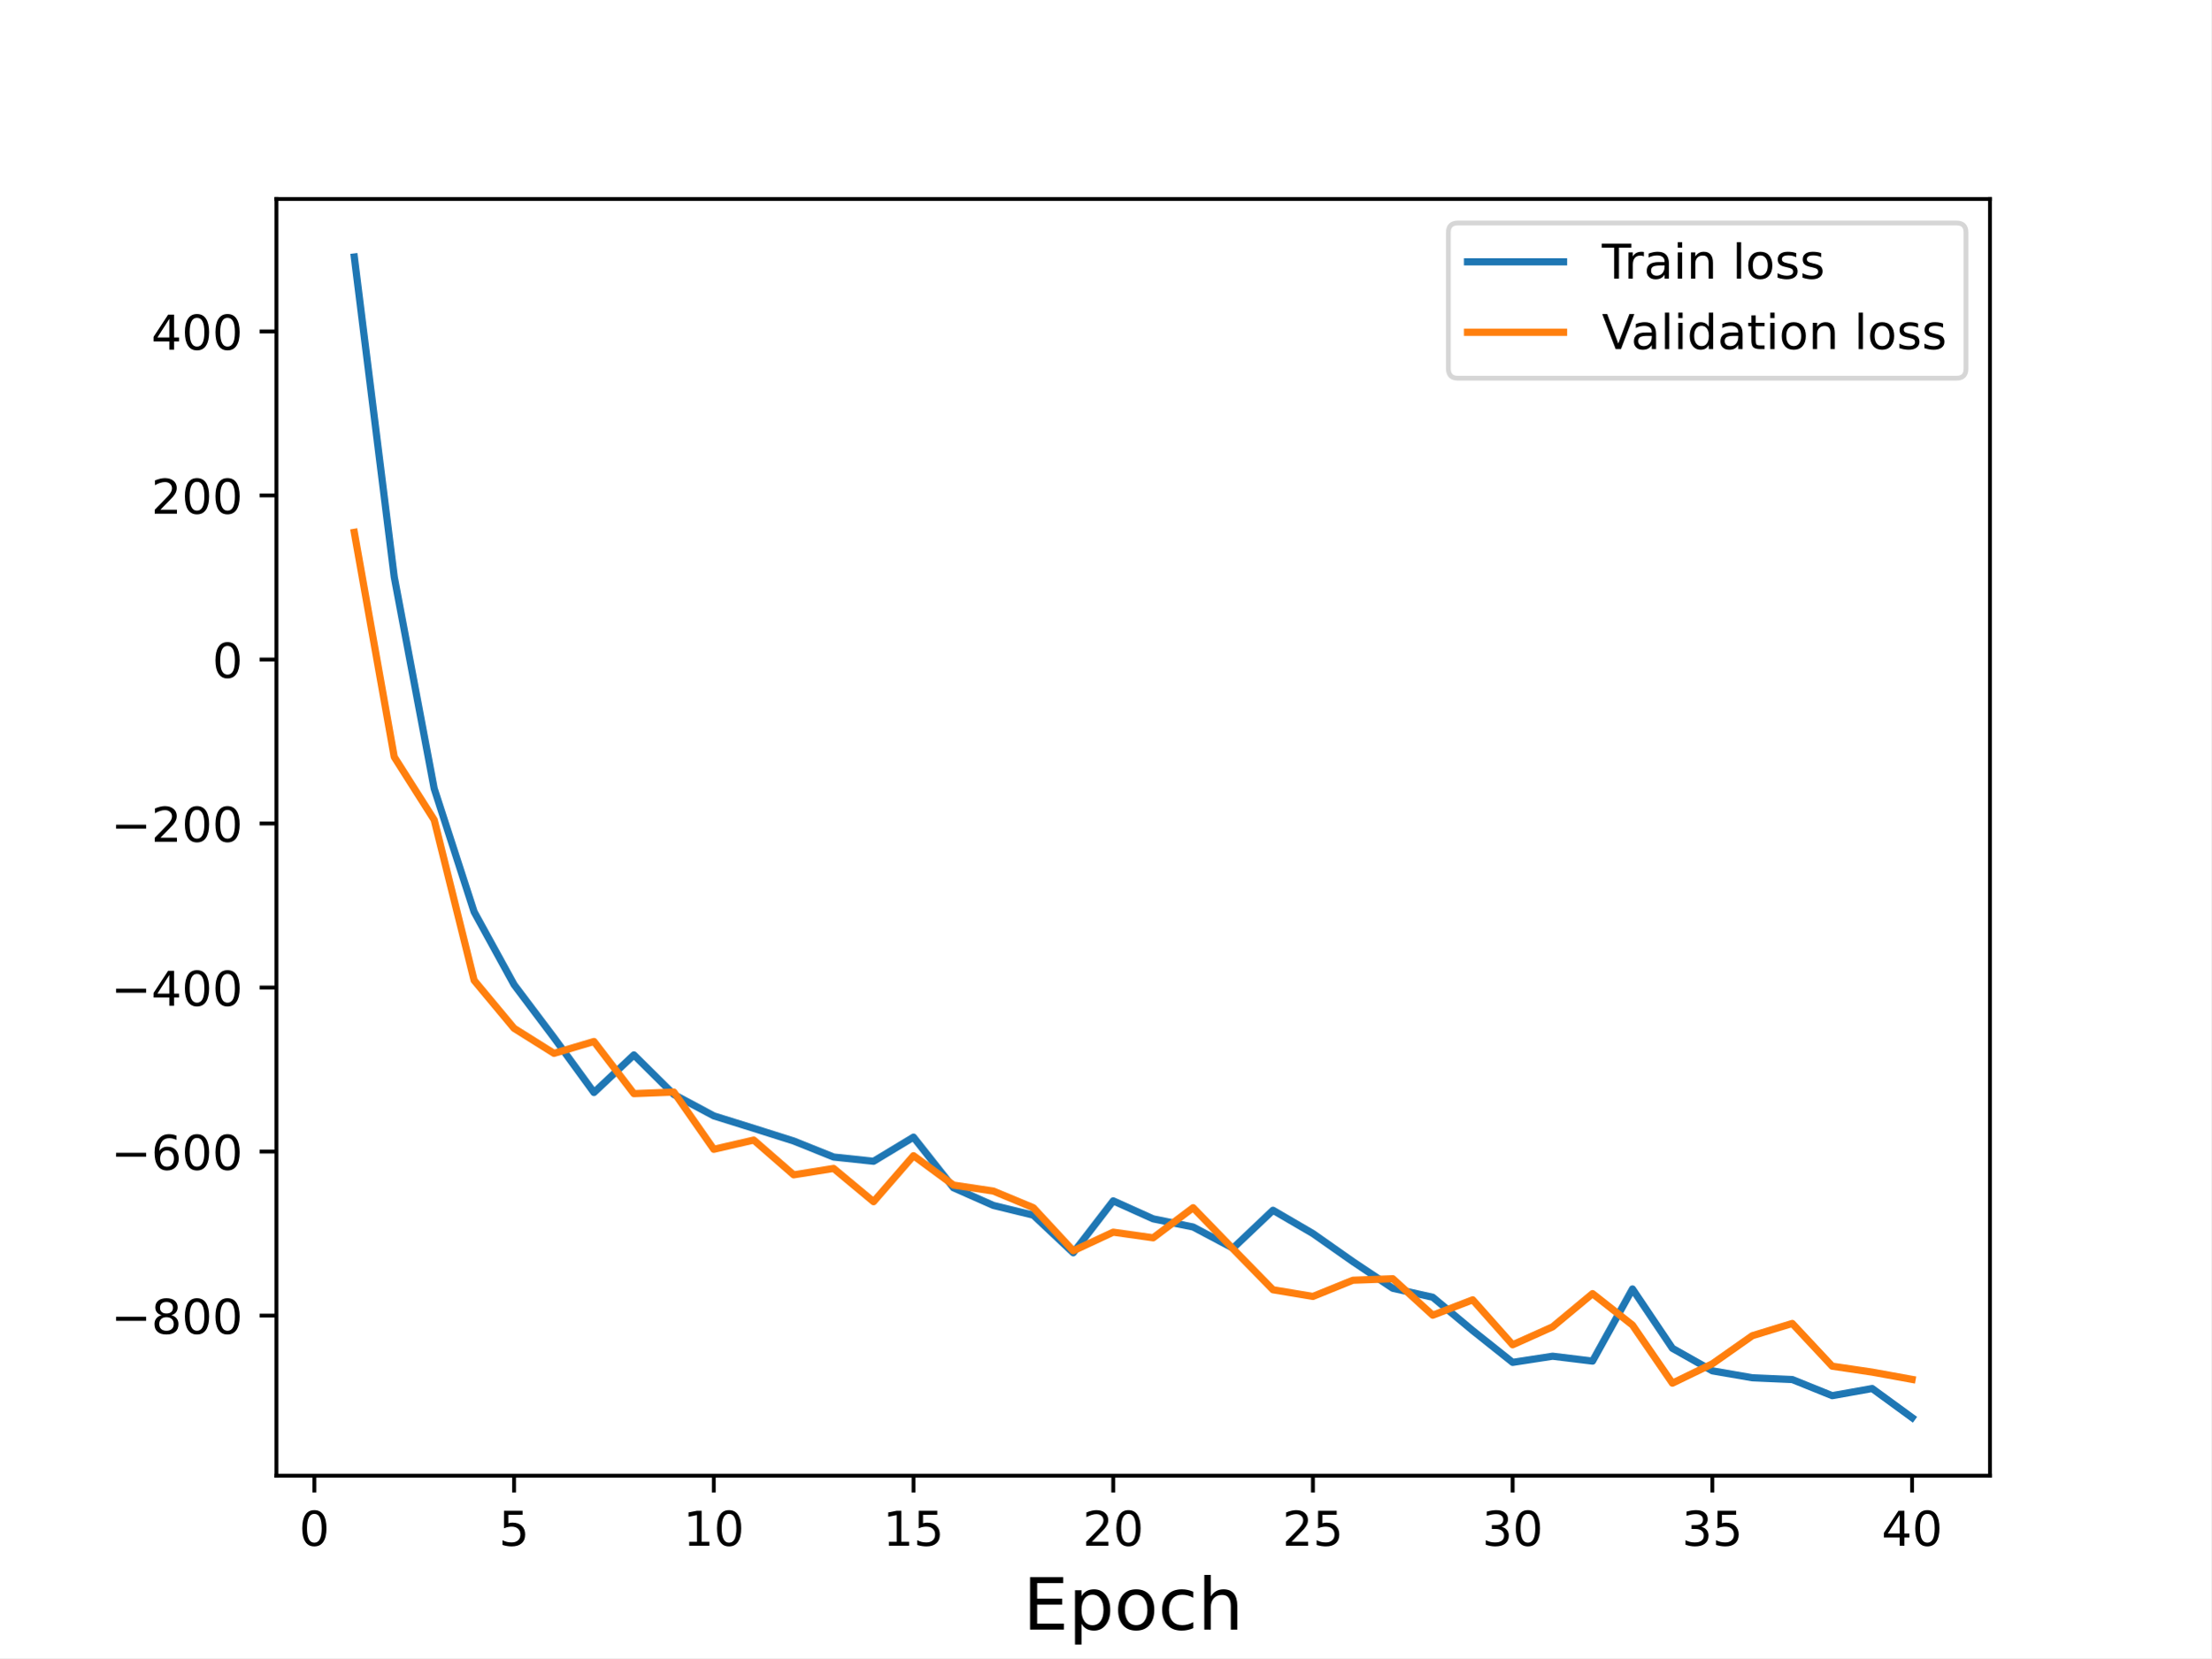
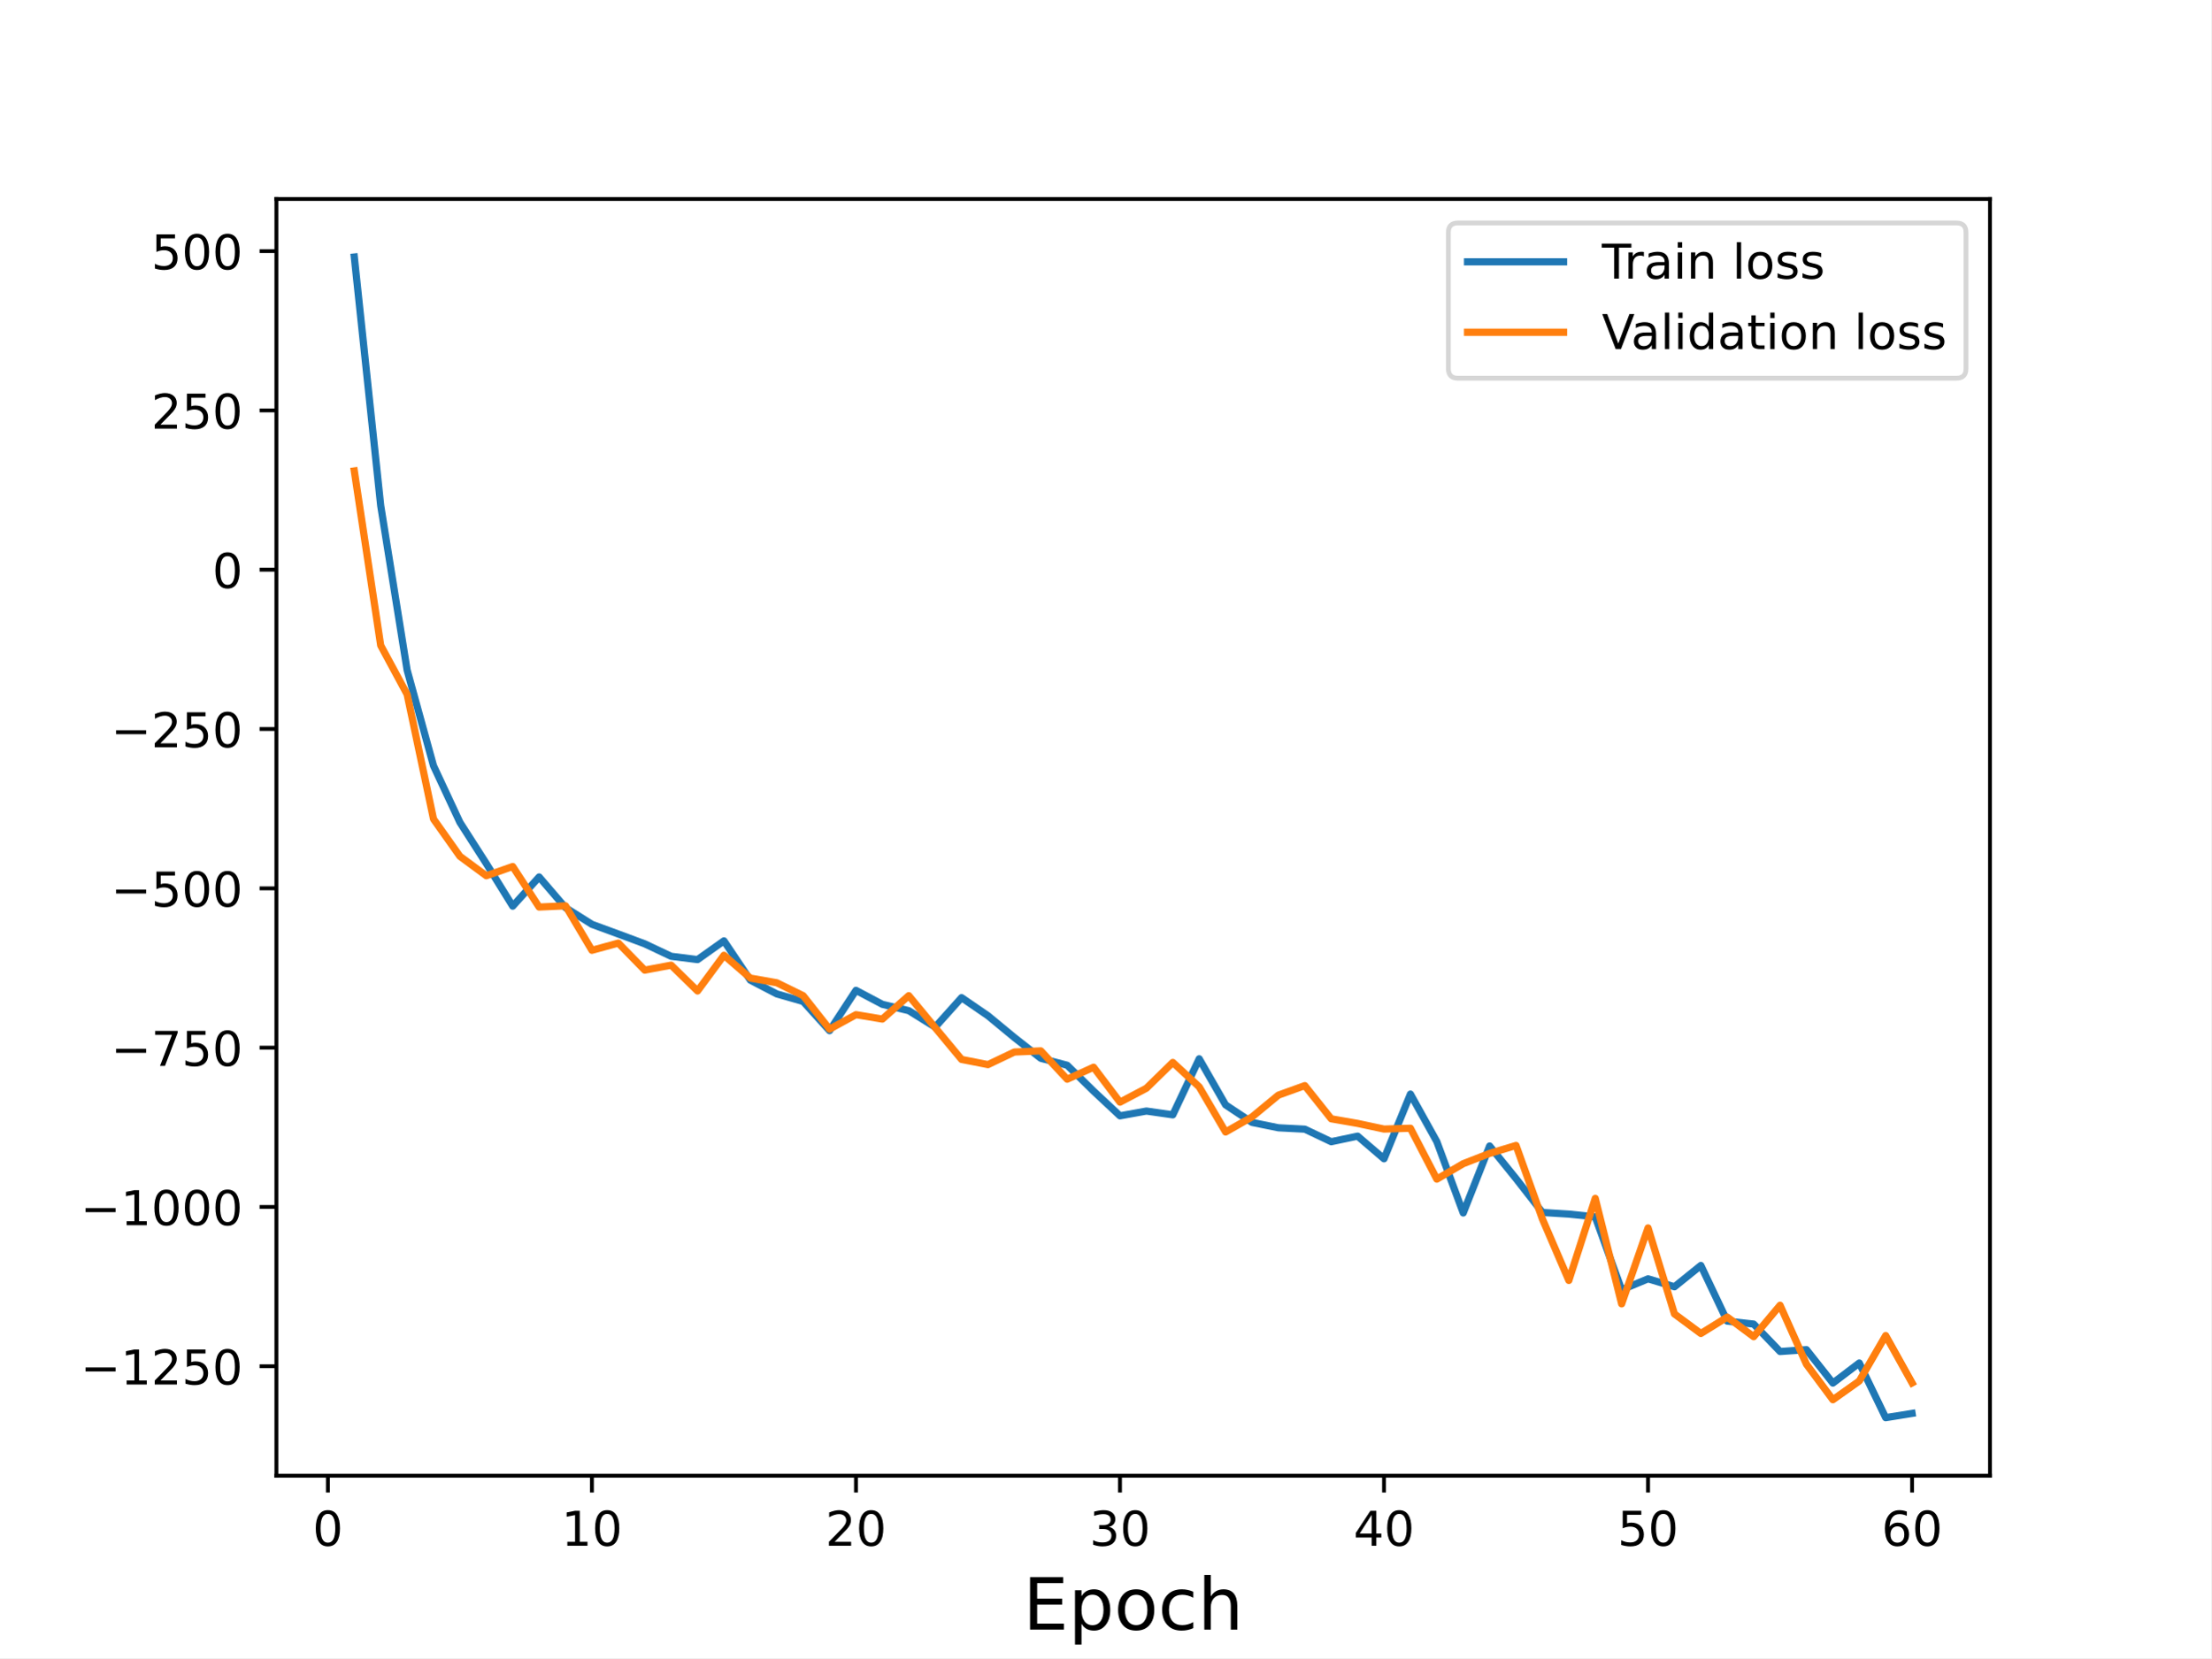
<svg xmlns="http://www.w3.org/2000/svg" xmlns:xlink="http://www.w3.org/1999/xlink" height="345.6pt" version="1.1" viewBox="0 0 460.8 345.6" width="460.8pt">
  <defs>
    <style type="text/css">*{stroke-linecap:butt;stroke-linejoin:round;}</style>
  </defs>
  <g id="figure_1">
    <g id="patch_1">
      <path d="M 0 345.6  L 460.8 345.6  L 460.8 0  L 0 0  z " style="fill:#ffffff;" />
    </g>
    <g id="axes_1">
      <g id="patch_2">
        <path d="M 57.6 307.584  L 414.72 307.584  L 414.72 41.472  L 57.6 41.472  z " style="fill:#ffffff;" />
      </g>
      <g id="matplotlib.axis_1">
        <g id="xtick_1">
          <g id="line2d_1">
            <defs>
-               <path d="M 0 0  L 0 3.5  " id="mc60e636143" style="stroke:#000000;stroke-width:0.8;" />
-             </defs>
-             <g>
-               <use style="stroke:#000000;stroke-width:0.8;" x="65.508" xlink:href="#mc60e636143" y="307.584" />
+               <path d="M 0 0  L 0 3.5  " id="mcc82cf59b7" style="stroke:#000000;stroke-width:0.8;" />
+             </defs>
+             <g>
+               <use style="stroke:#000000;stroke-width:0.8;" x="68.33" xlink:href="#mcc82cf59b7" y="307.584" />
            </g>
          </g>
          <g id="text_1">
-             <g transform="translate(62.327 322.1824)scale(0.1 -0.1)">
+             <g transform="translate(65.14886 322.1824)scale(0.1 -0.1)">
              <defs>
                <path d="M 2034 4250  Q 1547 4250 1301 3770  Q 1056 3291 1056 2328  Q 1056 1369 1301 889  Q 1547 409 2034 409  Q 2525 409 2770 889  Q 3016 1369 3016 2328  Q 3016 3291 2770 3770  Q 2525 4250 2034 4250  z M 2034 4750  Q 2819 4750 3233 4129  Q 3647 3509 3647 2328  Q 3647 1150 3233 529  Q 2819 -91 2034 -91  Q 1250 -91 836 529  Q 422 1150 422 2328  Q 422 3509 836 4129  Q 1250 4750 2034 4750  z " id="DejaVuSans-30" transform="scale(0.015625)" />
              </defs>
              <use xlink:href="#DejaVuSans-30" />
            </g>
          </g>
        </g>
        <g id="xtick_2">
          <g id="line2d_2">
            <g>
-               <use style="stroke:#000000;stroke-width:0.8;" x="107.131" xlink:href="#mc60e636143" y="307.584" />
+               <use style="stroke:#000000;stroke-width:0.8;" x="123.356" xlink:href="#mcc82cf59b7" y="307.584" />
            </g>
          </g>
          <g id="text_2">
-             <g transform="translate(103.9494 322.1824)scale(0.1 -0.1)">
-               <defs>
-                 <path d="M 691 4666  L 3169 4666  L 3169 4134  L 1269 4134  L 1269 2991  Q 1406 3038 1543 3061  Q 1681 3084 1819 3084  Q 2600 3084 3056 2656  Q 3513 2228 3513 1497  Q 3513 744 3044 326  Q 2575 -91 1722 -91  Q 1428 -91 1123 -41  Q 819 9 494 109  L 494 744  Q 775 591 1075 516  Q 1375 441 1709 441  Q 2250 441 2565 725  Q 2881 1009 2881 1497  Q 2881 1984 2565 2268  Q 2250 2553 1709 2553  Q 1456 2553 1204 2497  Q 953 2441 691 2322  L 691 4666  z " id="DejaVuSans-35" transform="scale(0.015625)" />
-               </defs>
-               <use xlink:href="#DejaVuSans-35" />
+             <g transform="translate(116.9938 322.1824)scale(0.1 -0.1)">
+               <defs>
+                 <path d="M 794 531  L 1825 531  L 1825 4091  L 703 3866  L 703 4441  L 1819 4666  L 2450 4666  L 2450 531  L 3481 531  L 3481 0  L 794 0  L 794 531  z " id="DejaVuSans-31" transform="scale(0.015625)" />
+               </defs>
+               <use xlink:href="#DejaVuSans-31" />
+               <use x="63.623" xlink:href="#DejaVuSans-30" />
            </g>
          </g>
        </g>
        <g id="xtick_3">
          <g id="line2d_3">
            <g>
-               <use style="stroke:#000000;stroke-width:0.8;" x="148.753" xlink:href="#mc60e636143" y="307.584" />
+               <use style="stroke:#000000;stroke-width:0.8;" x="178.382" xlink:href="#mcc82cf59b7" y="307.584" />
            </g>
          </g>
          <g id="text_3">
-             <g transform="translate(142.3905 322.1824)scale(0.1 -0.1)">
-               <defs>
-                 <path d="M 794 531  L 1825 531  L 1825 4091  L 703 3866  L 703 4441  L 1819 4666  L 2450 4666  L 2450 531  L 3481 531  L 3481 0  L 794 0  L 794 531  z " id="DejaVuSans-31" transform="scale(0.015625)" />
-               </defs>
-               <use xlink:href="#DejaVuSans-31" />
+             <g transform="translate(172.02 322.1824)scale(0.1 -0.1)">
+               <defs>
+                 <path d="M 1228 531  L 3431 531  L 3431 0  L 469 0  L 469 531  Q 828 903 1448 1529  Q 2069 2156 2228 2338  Q 2531 2678 2651 2914  Q 2772 3150 2772 3378  Q 2772 3750 2511 3984  Q 2250 4219 1831 4219  Q 1534 4219 1204 4116  Q 875 4013 500 3803  L 500 4441  Q 881 4594 1212 4672  Q 1544 4750 1819 4750  Q 2544 4750 2975 4387  Q 3406 4025 3406 3419  Q 3406 3131 3298 2873  Q 3191 2616 2906 2266  Q 2828 2175 2409 1742  Q 1991 1309 1228 531  z " id="DejaVuSans-32" transform="scale(0.015625)" />
+               </defs>
+               <use xlink:href="#DejaVuSans-32" />
              <use x="63.623" xlink:href="#DejaVuSans-30" />
            </g>
          </g>
        </g>
        <g id="xtick_4">
          <g id="line2d_4">
            <g>
-               <use style="stroke:#000000;stroke-width:0.8;" x="190.375" xlink:href="#mc60e636143" y="307.584" />
+               <use style="stroke:#000000;stroke-width:0.8;" x="233.409" xlink:href="#mcc82cf59b7" y="307.584" />
            </g>
          </g>
          <g id="text_4">
-             <g transform="translate(184.0129 322.1824)scale(0.1 -0.1)">
-               <use xlink:href="#DejaVuSans-31" />
-               <use x="63.623" xlink:href="#DejaVuSans-35" />
+             <g transform="translate(227.0462 322.1824)scale(0.1 -0.1)">
+               <defs>
+                 <path d="M 2597 2516  Q 3050 2419 3304 2112  Q 3559 1806 3559 1356  Q 3559 666 3084 287  Q 2609 -91 1734 -91  Q 1441 -91 1130 -33  Q 819 25 488 141  L 488 750  Q 750 597 1062 519  Q 1375 441 1716 441  Q 2309 441 2620 675  Q 2931 909 2931 1356  Q 2931 1769 2642 2001  Q 2353 2234 1838 2234  L 1294 2234  L 1294 2753  L 1863 2753  Q 2328 2753 2575 2939  Q 2822 3125 2822 3475  Q 2822 3834 2567 4026  Q 2313 4219 1838 4219  Q 1578 4219 1281 4162  Q 984 4106 628 3988  L 628 4550  Q 988 4650 1302 4700  Q 1616 4750 1894 4750  Q 2613 4750 3031 4423  Q 3450 4097 3450 3541  Q 3450 3153 3228 2886  Q 3006 2619 2597 2516  z " id="DejaVuSans-33" transform="scale(0.015625)" />
+               </defs>
+               <use xlink:href="#DejaVuSans-33" />
+               <use x="63.623" xlink:href="#DejaVuSans-30" />
            </g>
          </g>
        </g>
        <g id="xtick_5">
          <g id="line2d_5">
            <g>
-               <use style="stroke:#000000;stroke-width:0.8;" x="231.998" xlink:href="#mc60e636143" y="307.584" />
+               <use style="stroke:#000000;stroke-width:0.8;" x="288.435" xlink:href="#mcc82cf59b7" y="307.584" />
            </g>
          </g>
          <g id="text_5">
-             <g transform="translate(225.6353 322.1824)scale(0.1 -0.1)">
-               <defs>
-                 <path d="M 1228 531  L 3431 531  L 3431 0  L 469 0  L 469 531  Q 828 903 1448 1529  Q 2069 2156 2228 2338  Q 2531 2678 2651 2914  Q 2772 3150 2772 3378  Q 2772 3750 2511 3984  Q 2250 4219 1831 4219  Q 1534 4219 1204 4116  Q 875 4013 500 3803  L 500 4441  Q 881 4594 1212 4672  Q 1544 4750 1819 4750  Q 2544 4750 2975 4387  Q 3406 4025 3406 3419  Q 3406 3131 3298 2873  Q 3191 2616 2906 2266  Q 2828 2175 2409 1742  Q 1991 1309 1228 531  z " id="DejaVuSans-32" transform="scale(0.015625)" />
-               </defs>
-               <use xlink:href="#DejaVuSans-32" />
+             <g transform="translate(282.0724 322.1824)scale(0.1 -0.1)">
+               <defs>
+                 <path d="M 2419 4116  L 825 1625  L 2419 1625  L 2419 4116  z M 2253 4666  L 3047 4666  L 3047 1625  L 3713 1625  L 3713 1100  L 3047 1100  L 3047 0  L 2419 0  L 2419 1100  L 313 1100  L 313 1709  L 2253 4666  z " id="DejaVuSans-34" transform="scale(0.015625)" />
+               </defs>
+               <use xlink:href="#DejaVuSans-34" />
              <use x="63.623" xlink:href="#DejaVuSans-30" />
            </g>
          </g>
        </g>
        <g id="xtick_6">
          <g id="line2d_6">
            <g>
-               <use style="stroke:#000000;stroke-width:0.8;" x="273.62" xlink:href="#mc60e636143" y="307.584" />
+               <use style="stroke:#000000;stroke-width:0.8;" x="343.461" xlink:href="#mcc82cf59b7" y="307.584" />
            </g>
          </g>
          <g id="text_6">
-             <g transform="translate(267.2576 322.1824)scale(0.1 -0.1)">
-               <use xlink:href="#DejaVuSans-32" />
-               <use x="63.623" xlink:href="#DejaVuSans-35" />
+             <g transform="translate(337.0986 322.1824)scale(0.1 -0.1)">
+               <defs>
+                 <path d="M 691 4666  L 3169 4666  L 3169 4134  L 1269 4134  L 1269 2991  Q 1406 3038 1543 3061  Q 1681 3084 1819 3084  Q 2600 3084 3056 2656  Q 3513 2228 3513 1497  Q 3513 744 3044 326  Q 2575 -91 1722 -91  Q 1428 -91 1123 -41  Q 819 9 494 109  L 494 744  Q 775 591 1075 516  Q 1375 441 1709 441  Q 2250 441 2565 725  Q 2881 1009 2881 1497  Q 2881 1984 2565 2268  Q 2250 2553 1709 2553  Q 1456 2553 1204 2497  Q 953 2441 691 2322  L 691 4666  z " id="DejaVuSans-35" transform="scale(0.015625)" />
+               </defs>
+               <use xlink:href="#DejaVuSans-35" />
+               <use x="63.623" xlink:href="#DejaVuSans-30" />
            </g>
          </g>
        </g>
        <g id="xtick_7">
          <g id="line2d_7">
            <g>
-               <use style="stroke:#000000;stroke-width:0.8;" x="315.243" xlink:href="#mc60e636143" y="307.584" />
+               <use style="stroke:#000000;stroke-width:0.8;" x="398.487" xlink:href="#mcc82cf59b7" y="307.584" />
            </g>
          </g>
          <g id="text_7">
-             <g transform="translate(308.88 322.1824)scale(0.1 -0.1)">
-               <defs>
-                 <path d="M 2597 2516  Q 3050 2419 3304 2112  Q 3559 1806 3559 1356  Q 3559 666 3084 287  Q 2609 -91 1734 -91  Q 1441 -91 1130 -33  Q 819 25 488 141  L 488 750  Q 750 597 1062 519  Q 1375 441 1716 441  Q 2309 441 2620 675  Q 2931 909 2931 1356  Q 2931 1769 2642 2001  Q 2353 2234 1838 2234  L 1294 2234  L 1294 2753  L 1863 2753  Q 2328 2753 2575 2939  Q 2822 3125 2822 3475  Q 2822 3834 2567 4026  Q 2313 4219 1838 4219  Q 1578 4219 1281 4162  Q 984 4106 628 3988  L 628 4550  Q 988 4650 1302 4700  Q 1616 4750 1894 4750  Q 2613 4750 3031 4423  Q 3450 4097 3450 3541  Q 3450 3153 3228 2886  Q 3006 2619 2597 2516  z " id="DejaVuSans-33" transform="scale(0.015625)" />
-               </defs>
-               <use xlink:href="#DejaVuSans-33" />
-               <use x="63.623" xlink:href="#DejaVuSans-30" />
-             </g>
-           </g>
-         </g>
-         <g id="xtick_8">
-           <g id="line2d_8">
-             <g>
-               <use style="stroke:#000000;stroke-width:0.8;" x="356.865" xlink:href="#mc60e636143" y="307.584" />
-             </g>
-           </g>
-           <g id="text_8">
-             <g transform="translate(350.5024 322.1824)scale(0.1 -0.1)">
-               <use xlink:href="#DejaVuSans-33" />
-               <use x="63.623" xlink:href="#DejaVuSans-35" />
-             </g>
-           </g>
-         </g>
-         <g id="xtick_9">
-           <g id="line2d_9">
-             <g>
-               <use style="stroke:#000000;stroke-width:0.8;" x="398.487" xlink:href="#mc60e636143" y="307.584" />
-             </g>
-           </g>
-           <g id="text_9">
            <g transform="translate(392.1248 322.1824)scale(0.1 -0.1)">
              <defs>
-                 <path d="M 2419 4116  L 825 1625  L 2419 1625  L 2419 4116  z M 2253 4666  L 3047 4666  L 3047 1625  L 3713 1625  L 3713 1100  L 3047 1100  L 3047 0  L 2419 0  L 2419 1100  L 313 1100  L 313 1709  L 2253 4666  z " id="DejaVuSans-34" transform="scale(0.015625)" />
-               </defs>
-               <use xlink:href="#DejaVuSans-34" />
-               <use x="63.623" xlink:href="#DejaVuSans-30" />
-             </g>
-           </g>
-         </g>
-         <g id="text_10">
+                 <path d="M 2113 2584  Q 1688 2584 1439 2293  Q 1191 2003 1191 1497  Q 1191 994 1439 701  Q 1688 409 2113 409  Q 2538 409 2786 701  Q 3034 994 3034 1497  Q 3034 2003 2786 2293  Q 2538 2584 2113 2584  z M 3366 4563  L 3366 3988  Q 3128 4100 2886 4159  Q 2644 4219 2406 4219  Q 1781 4219 1451 3797  Q 1122 3375 1075 2522  Q 1259 2794 1537 2939  Q 1816 3084 2150 3084  Q 2853 3084 3261 2657  Q 3669 2231 3669 1497  Q 3669 778 3244 343  Q 2819 -91 2113 -91  Q 1303 -91 875 529  Q 447 1150 447 2328  Q 447 3434 972 4092  Q 1497 4750 2381 4750  Q 2619 4750 2861 4703  Q 3103 4656 3366 4563  z " id="DejaVuSans-36" transform="scale(0.015625)" />
+               </defs>
+               <use xlink:href="#DejaVuSans-36" />
+               <use x="63.623" xlink:href="#DejaVuSans-30" />
+             </g>
+           </g>
+         </g>
+         <g id="text_8">
          <g transform="translate(213.1936 339.6598)scale(0.15 -0.15)">
            <defs>
              <path d="M 628 4666  L 3578 4666  L 3578 4134  L 1259 4134  L 1259 2753  L 3481 2753  L 3481 2222  L 1259 2222  L 1259 531  L 3634 531  L 3634 0  L 628 0  L 628 4666  z " id="DejaVuSans-45" transform="scale(0.015625)" />
              <path d="M 1159 525  L 1159 -1331  L 581 -1331  L 581 3500  L 1159 3500  L 1159 2969  Q 1341 3281 1617 3432  Q 1894 3584 2278 3584  Q 2916 3584 3314 3078  Q 3713 2572 3713 1747  Q 3713 922 3314 415  Q 2916 -91 2278 -91  Q 1894 -91 1617 61  Q 1341 213 1159 525  z M 3116 1747  Q 3116 2381 2855 2742  Q 2594 3103 2138 3103  Q 1681 3103 1420 2742  Q 1159 2381 1159 1747  Q 1159 1113 1420 752  Q 1681 391 2138 391  Q 2594 391 2855 752  Q 3116 1113 3116 1747  z " id="DejaVuSans-70" transform="scale(0.015625)" />
              <path d="M 1959 3097  Q 1497 3097 1228 2736  Q 959 2375 959 1747  Q 959 1119 1226 758  Q 1494 397 1959 397  Q 2419 397 2687 759  Q 2956 1122 2956 1747  Q 2956 2369 2687 2733  Q 2419 3097 1959 3097  z M 1959 3584  Q 2709 3584 3137 3096  Q 3566 2609 3566 1747  Q 3566 888 3137 398  Q 2709 -91 1959 -91  Q 1206 -91 779 398  Q 353 888 353 1747  Q 353 2609 779 3096  Q 1206 3584 1959 3584  z " id="DejaVuSans-6f" transform="scale(0.015625)" />
              <path d="M 3122 3366  L 3122 2828  Q 2878 2963 2633 3030  Q 2388 3097 2138 3097  Q 1578 3097 1268 2742  Q 959 2388 959 1747  Q 959 1106 1268 751  Q 1578 397 2138 397  Q 2388 397 2633 464  Q 2878 531 3122 666  L 3122 134  Q 2881 22 2623 -34  Q 2366 -91 2075 -91  Q 1284 -91 818 406  Q 353 903 353 1747  Q 353 2603 823 3093  Q 1294 3584 2113 3584  Q 2378 3584 2631 3529  Q 2884 3475 3122 3366  z " id="DejaVuSans-63" transform="scale(0.015625)" />
              <path d="M 3513 2113  L 3513 0  L 2938 0  L 2938 2094  Q 2938 2591 2744 2837  Q 2550 3084 2163 3084  Q 1697 3084 1428 2787  Q 1159 2491 1159 1978  L 1159 0  L 581 0  L 581 4863  L 1159 4863  L 1159 2956  Q 1366 3272 1645 3428  Q 1925 3584 2291 3584  Q 2894 3584 3203 3211  Q 3513 2838 3513 2113  z " id="DejaVuSans-68" transform="scale(0.015625)" />
            </defs>
            <use xlink:href="#DejaVuSans-45" />
            <use x="63.184" xlink:href="#DejaVuSans-70" />
            <use x="126.66" xlink:href="#DejaVuSans-6f" />
            <use x="187.842" xlink:href="#DejaVuSans-63" />
            <use x="242.822" xlink:href="#DejaVuSans-68" />
          </g>
        </g>
      </g>
      <g id="matplotlib.axis_2">
        <g id="ytick_1">
-           <g id="line2d_10">
-             <defs>
-               <path d="M 0 0  L -3.5 0  " id="mf289897e4f" style="stroke:#000000;stroke-width:0.8;" />
-             </defs>
-             <g>
-               <use style="stroke:#000000;stroke-width:0.8;" x="57.6" xlink:href="#mf289897e4f" y="274.217" />
-             </g>
-           </g>
-           <g id="text_11">
-             <g transform="translate(23.13281 278.0163)scale(0.1 -0.1)">
+           <g id="line2d_8">
+             <defs>
+               <path d="M 0 0  L -3.5 0  " id="m46657c76a5" style="stroke:#000000;stroke-width:0.8;" />
+             </defs>
+             <g>
+               <use style="stroke:#000000;stroke-width:0.8;" x="57.6" xlink:href="#m46657c76a5" y="284.772" />
+             </g>
+           </g>
+           <g id="text_9">
+             <g transform="translate(16.77031 288.5715)scale(0.1 -0.1)">
              <defs>
                <path d="M 678 2272  L 4684 2272  L 4684 1741  L 678 1741  L 678 2272  z " id="DejaVuSans-2212" transform="scale(0.015625)" />
-                 <path d="M 2034 2216  Q 1584 2216 1326 1975  Q 1069 1734 1069 1313  Q 1069 891 1326 650  Q 1584 409 2034 409  Q 2484 409 2743 651  Q 3003 894 3003 1313  Q 3003 1734 2745 1975  Q 2488 2216 2034 2216  z M 1403 2484  Q 997 2584 770 2862  Q 544 3141 544 3541  Q 544 4100 942 4425  Q 1341 4750 2034 4750  Q 2731 4750 3128 4425  Q 3525 4100 3525 3541  Q 3525 3141 3298 2862  Q 3072 2584 2669 2484  Q 3125 2378 3379 2068  Q 3634 1759 3634 1313  Q 3634 634 3220 271  Q 2806 -91 2034 -91  Q 1263 -91 848 271  Q 434 634 434 1313  Q 434 1759 690 2068  Q 947 2378 1403 2484  z M 1172 3481  Q 1172 3119 1398 2916  Q 1625 2713 2034 2713  Q 2441 2713 2670 2916  Q 2900 3119 2900 3481  Q 2900 3844 2670 4047  Q 2441 4250 2034 4250  Q 1625 4250 1398 4047  Q 1172 3844 1172 3481  z " id="DejaVuSans-38" transform="scale(0.015625)" />
-               </defs>
-               <use xlink:href="#DejaVuSans-2212" />
-               <use x="83.789" xlink:href="#DejaVuSans-38" />
+               </defs>
+               <use xlink:href="#DejaVuSans-2212" />
+               <use x="83.789" xlink:href="#DejaVuSans-31" />
+               <use x="147.412" xlink:href="#DejaVuSans-32" />
+               <use x="211.035" xlink:href="#DejaVuSans-35" />
+               <use x="274.658" xlink:href="#DejaVuSans-30" />
+             </g>
+           </g>
+         </g>
+         <g id="ytick_2">
+           <g id="line2d_9">
+             <g>
+               <use style="stroke:#000000;stroke-width:0.8;" x="57.6" xlink:href="#m46657c76a5" y="251.567" />
+             </g>
+           </g>
+           <g id="text_10">
+             <g transform="translate(16.77031 255.3663)scale(0.1 -0.1)">
+               <use xlink:href="#DejaVuSans-2212" />
+               <use x="83.789" xlink:href="#DejaVuSans-31" />
              <use x="147.412" xlink:href="#DejaVuSans-30" />
              <use x="211.035" xlink:href="#DejaVuSans-30" />
-             </g>
-           </g>
-         </g>
-         <g id="ytick_2">
+               <use x="274.658" xlink:href="#DejaVuSans-30" />
+             </g>
+           </g>
+         </g>
+         <g id="ytick_3">
+           <g id="line2d_10">
+             <g>
+               <use style="stroke:#000000;stroke-width:0.8;" x="57.6" xlink:href="#m46657c76a5" y="218.362" />
+             </g>
+           </g>
+           <g id="text_11">
+             <g transform="translate(23.13281 222.161)scale(0.1 -0.1)">
+               <defs>
+                 <path d="M 525 4666  L 3525 4666  L 3525 4397  L 1831 0  L 1172 0  L 2766 4134  L 525 4134  L 525 4666  z " id="DejaVuSans-37" transform="scale(0.015625)" />
+               </defs>
+               <use xlink:href="#DejaVuSans-2212" />
+               <use x="83.789" xlink:href="#DejaVuSans-37" />
+               <use x="147.412" xlink:href="#DejaVuSans-35" />
+               <use x="211.035" xlink:href="#DejaVuSans-30" />
+             </g>
+           </g>
+         </g>
+         <g id="ytick_4">
          <g id="line2d_11">
            <g>
-               <use style="stroke:#000000;stroke-width:0.8;" x="57.6" xlink:href="#mf289897e4f" y="240.027" />
+               <use style="stroke:#000000;stroke-width:0.8;" x="57.6" xlink:href="#m46657c76a5" y="185.157" />
            </g>
          </g>
          <g id="text_12">
-             <g transform="translate(23.13281 243.8262)scale(0.1 -0.1)">
-               <defs>
-                 <path d="M 2113 2584  Q 1688 2584 1439 2293  Q 1191 2003 1191 1497  Q 1191 994 1439 701  Q 1688 409 2113 409  Q 2538 409 2786 701  Q 3034 994 3034 1497  Q 3034 2003 2786 2293  Q 2538 2584 2113 2584  z M 3366 4563  L 3366 3988  Q 3128 4100 2886 4159  Q 2644 4219 2406 4219  Q 1781 4219 1451 3797  Q 1122 3375 1075 2522  Q 1259 2794 1537 2939  Q 1816 3084 2150 3084  Q 2853 3084 3261 2657  Q 3669 2231 3669 1497  Q 3669 778 3244 343  Q 2819 -91 2113 -91  Q 1303 -91 875 529  Q 447 1150 447 2328  Q 447 3434 972 4092  Q 1497 4750 2381 4750  Q 2619 4750 2861 4703  Q 3103 4656 3366 4563  z " id="DejaVuSans-36" transform="scale(0.015625)" />
-               </defs>
-               <use xlink:href="#DejaVuSans-2212" />
-               <use x="83.789" xlink:href="#DejaVuSans-36" />
+             <g transform="translate(23.13281 188.9558)scale(0.1 -0.1)">
+               <use xlink:href="#DejaVuSans-2212" />
+               <use x="83.789" xlink:href="#DejaVuSans-35" />
              <use x="147.412" xlink:href="#DejaVuSans-30" />
              <use x="211.035" xlink:href="#DejaVuSans-30" />
            </g>
          </g>
        </g>
-         <g id="ytick_3">
+         <g id="ytick_5">
          <g id="line2d_12">
            <g>
-               <use style="stroke:#000000;stroke-width:0.8;" x="57.6" xlink:href="#mf289897e4f" y="205.837" />
+               <use style="stroke:#000000;stroke-width:0.8;" x="57.6" xlink:href="#m46657c76a5" y="151.951" />
            </g>
          </g>
          <g id="text_13">
-             <g transform="translate(23.13281 209.6362)scale(0.1 -0.1)">
-               <use xlink:href="#DejaVuSans-2212" />
-               <use x="83.789" xlink:href="#DejaVuSans-34" />
-               <use x="147.412" xlink:href="#DejaVuSans-30" />
+             <g transform="translate(23.13281 155.7505)scale(0.1 -0.1)">
+               <use xlink:href="#DejaVuSans-2212" />
+               <use x="83.789" xlink:href="#DejaVuSans-32" />
+               <use x="147.412" xlink:href="#DejaVuSans-35" />
              <use x="211.035" xlink:href="#DejaVuSans-30" />
            </g>
          </g>
        </g>
-         <g id="ytick_4">
+         <g id="ytick_6">
          <g id="line2d_13">
            <g>
-               <use style="stroke:#000000;stroke-width:0.8;" x="57.6" xlink:href="#mf289897e4f" y="171.647" />
+               <use style="stroke:#000000;stroke-width:0.8;" x="57.6" xlink:href="#m46657c76a5" y="118.746" />
            </g>
          </g>
          <g id="text_14">
-             <g transform="translate(23.13281 175.4461)scale(0.1 -0.1)">
-               <use xlink:href="#DejaVuSans-2212" />
-               <use x="83.789" xlink:href="#DejaVuSans-32" />
-               <use x="147.412" xlink:href="#DejaVuSans-30" />
-               <use x="211.035" xlink:href="#DejaVuSans-30" />
-             </g>
-           </g>
-         </g>
-         <g id="ytick_5">
+             <g transform="translate(44.2375 122.5453)scale(0.1 -0.1)">
+               <use xlink:href="#DejaVuSans-30" />
+             </g>
+           </g>
+         </g>
+         <g id="ytick_7">
          <g id="line2d_14">
            <g>
-               <use style="stroke:#000000;stroke-width:0.8;" x="57.6" xlink:href="#mf289897e4f" y="137.457" />
+               <use style="stroke:#000000;stroke-width:0.8;" x="57.6" xlink:href="#m46657c76a5" y="85.541" />
            </g>
          </g>
          <g id="text_15">
-             <g transform="translate(44.2375 141.2561)scale(0.1 -0.1)">
-               <use xlink:href="#DejaVuSans-30" />
-             </g>
-           </g>
-         </g>
-         <g id="ytick_6">
+             <g transform="translate(31.5125 89.34)scale(0.1 -0.1)">
+               <use xlink:href="#DejaVuSans-32" />
+               <use x="63.623" xlink:href="#DejaVuSans-35" />
+               <use x="127.246" xlink:href="#DejaVuSans-30" />
+             </g>
+           </g>
+         </g>
+         <g id="ytick_8">
          <g id="line2d_15">
            <g>
-               <use style="stroke:#000000;stroke-width:0.8;" x="57.6" xlink:href="#mf289897e4f" y="103.267" />
+               <use style="stroke:#000000;stroke-width:0.8;" x="57.6" xlink:href="#m46657c76a5" y="52.336" />
            </g>
          </g>
          <g id="text_16">
-             <g transform="translate(31.5125 107.066)scale(0.1 -0.1)">
-               <use xlink:href="#DejaVuSans-32" />
+             <g transform="translate(31.5125 56.13475)scale(0.1 -0.1)">
+               <use xlink:href="#DejaVuSans-35" />
              <use x="63.623" xlink:href="#DejaVuSans-30" />
              <use x="127.246" xlink:href="#DejaVuSans-30" />
            </g>
          </g>
        </g>
-         <g id="ytick_7">
-           <g id="line2d_16">
-             <g>
-               <use style="stroke:#000000;stroke-width:0.8;" x="57.6" xlink:href="#mf289897e4f" y="69.077" />
-             </g>
-           </g>
-           <g id="text_17">
-             <g transform="translate(31.5125 72.87597)scale(0.1 -0.1)">
-               <use xlink:href="#DejaVuSans-34" />
-               <use x="63.623" xlink:href="#DejaVuSans-30" />
-               <use x="127.246" xlink:href="#DejaVuSans-30" />
-             </g>
-           </g>
-         </g>
+       </g>
+       <g id="line2d_16">
+         <path clip-path="url(#p1362d2a866)" d="M 73.833 53.568  L 79.335 105.379  L 84.838 139.652  L 90.341 159.619  L 95.843 171.404  L 101.346 179.995  L 106.848 188.874  L 112.351 182.785  L 117.854 189.196  L 123.356 192.656  L 128.859 194.675  L 134.362 196.723  L 139.864 199.32  L 145.367 200.009  L 150.869 196.104  L 156.372 204.299  L 161.875 207.16  L 167.377 208.737  L 172.88 214.826  L 178.382 206.419  L 183.885 209.333  L 189.388 210.654  L 194.89 214.081  L 200.393 207.942  L 205.896 211.716  L 211.398 216.258  L 216.901 220.582  L 222.403 222.032  L 227.906 227.427  L 233.409 232.577  L 238.911 231.577  L 244.414 232.37  L 249.917 220.688  L 255.419 230.299  L 260.922 233.947  L 266.424 235.068  L 271.927 235.355  L 277.43 237.967  L 282.932 236.81  L 288.435 241.529  L 293.938 228.039  L 299.44 237.946  L 304.943 252.823  L 310.445 238.862  L 315.948 245.664  L 321.451 252.715  L 326.953 253.057  L 332.456 253.628  L 337.958 268.84  L 343.461 266.547  L 348.964 268.204  L 354.466 263.767  L 359.969 275.371  L 365.472 275.981  L 370.974 281.701  L 376.477 281.318  L 381.979 288.278  L 387.482 284.093  L 392.985 295.488  L 398.487 294.596  " style="fill:none;stroke:#1f77b4;stroke-linecap:square;stroke-width:1.5;" />
      </g>
      <g id="line2d_17">
-         <path clip-path="url(#p401d8813d4)" d="M 73.833 53.568  L 82.157 120.252  L 90.482 164.365  L 98.806 190.063  L 107.131 205.232  L 115.455 216.289  L 123.78 227.717  L 132.104 219.88  L 140.429 228.131  L 148.753 232.584  L 157.077 235.183  L 165.402 237.819  L 173.726 241.162  L 182.051 242.048  L 190.375 237.022  L 198.7 247.57  L 207.024 251.252  L 215.349 253.282  L 223.673 261.119  L 231.998 250.299  L 240.322 254.049  L 248.647 255.749  L 256.971 260.16  L 265.296 252.258  L 273.62 257.116  L 281.945 262.962  L 290.269 268.527  L 298.594 270.393  L 306.918 277.337  L 315.243 283.965  L 323.567 282.679  L 331.891 283.7  L 340.216 268.663  L 348.54 281.034  L 356.865 285.729  L 365.189 287.171  L 373.514 287.541  L 381.838 290.903  L 390.163 289.414  L 398.487 295.488  " style="fill:none;stroke:#1f77b4;stroke-linecap:square;stroke-width:1.5;" />
-       </g>
-       <g id="line2d_18">
-         <path clip-path="url(#p401d8813d4)" d="M 73.833 110.962  L 82.157 157.767  L 90.482 170.886  L 98.806 204.342  L 107.131 214.336  L 115.455 219.554  L 123.78 217.084  L 132.104 227.952  L 140.429 227.626  L 148.753 239.551  L 157.077 237.627  L 165.402 244.876  L 173.726 243.543  L 182.051 250.47  L 190.375 240.885  L 198.7 247.011  L 207.024 248.262  L 215.349 251.727  L 223.673 260.709  L 231.998 256.826  L 240.322 258.002  L 248.647 251.728  L 256.971 260.311  L 265.296 268.832  L 273.62 270.22  L 281.945 266.845  L 290.269 266.534  L 298.594 274.134  L 306.918 270.928  L 315.243 280.295  L 323.567 276.563  L 331.891 269.637  L 340.216 276.189  L 348.54 288.297  L 356.865 284.259  L 365.189 278.408  L 373.514 275.854  L 381.838 284.761  L 390.163 285.995  L 398.487 287.512  " style="fill:none;stroke:#ff7f0e;stroke-linecap:square;stroke-width:1.5;" />
+         <path clip-path="url(#p1362d2a866)" d="M 73.833 98.161  L 79.335 134.526  L 84.838 144.719  L 90.341 170.713  L 95.843 178.478  L 101.346 182.532  L 106.848 180.613  L 112.351 189.057  L 117.854 188.804  L 123.356 198.069  L 128.859 196.574  L 134.362 202.206  L 139.864 201.171  L 145.367 206.552  L 150.869 199.105  L 156.372 203.865  L 161.875 204.837  L 167.377 207.529  L 172.88 214.508  L 178.382 211.49  L 183.885 212.404  L 189.388 207.53  L 194.89 214.198  L 200.393 220.819  L 205.896 221.897  L 211.398 219.275  L 216.901 219.033  L 222.403 224.938  L 227.906 222.447  L 233.409 229.725  L 238.911 226.825  L 244.414 221.444  L 249.917 226.535  L 255.419 235.943  L 260.922 232.805  L 266.424 228.259  L 271.927 226.275  L 277.43 233.195  L 282.932 234.154  L 288.435 235.332  L 293.938 235.161  L 299.44 245.767  L 304.943 242.547  L 310.445 240.405  L 315.948 238.75  L 321.451 254.093  L 326.953 266.887  L 332.456 249.781  L 337.958 271.77  L 343.461 255.938  L 348.964 273.867  L 354.466 277.943  L 359.969 274.527  L 365.472 278.613  L 370.974 272.062  L 376.477 284.362  L 381.979 291.751  L 387.482 287.843  L 392.985 278.375  L 398.487 288.242  " style="fill:none;stroke:#ff7f0e;stroke-linecap:square;stroke-width:1.5;" />
      </g>
      <g id="patch_3">
        <path d="M 57.6 307.584  L 57.6 41.472  " style="fill:none;stroke:#000000;stroke-linecap:square;stroke-linejoin:miter;stroke-width:0.8;" />
      </g>
      <g id="patch_4">
        <path d="M 414.72 307.584  L 414.72 41.472  " style="fill:none;stroke:#000000;stroke-linecap:square;stroke-linejoin:miter;stroke-width:0.8;" />
      </g>
      <g id="patch_5">
        <path d="M 57.6 307.584  L 414.72 307.584  " style="fill:none;stroke:#000000;stroke-linecap:square;stroke-linejoin:miter;stroke-width:0.8;" />
      </g>
      <g id="patch_6">
        <path d="M 57.6 41.472  L 414.72 41.472  " style="fill:none;stroke:#000000;stroke-linecap:square;stroke-linejoin:miter;stroke-width:0.8;" />
      </g>
      <g id="legend_1">
        <g id="patch_7">
          <path d="M 303.845 78.828  L 407.72 78.828  Q 409.72 78.828 409.72 76.828  L 409.72 48.472  Q 409.72 46.472 407.72 46.472  L 303.845 46.472  Q 301.845 46.472 301.845 48.472  L 301.845 76.828  Q 301.845 78.828 303.845 78.828  z " style="fill:#ffffff;opacity:0.8;stroke:#cccccc;stroke-linejoin:miter;" />
        </g>
-         <g id="line2d_19">
+         <g id="line2d_18">
          <path d="M 305.845 54.57  L 325.845 54.57  " style="fill:none;stroke:#1f77b4;stroke-linecap:square;stroke-width:1.5;" />
        </g>
-         <g id="line2d_20" />
-         <g id="text_18">
+         <g id="line2d_19" />
+         <g id="text_17">
          <g transform="translate(333.845 58.07044)scale(0.1 -0.1)">
            <defs>
              <path d="M -19 4666  L 3928 4666  L 3928 4134  L 2272 4134  L 2272 0  L 1638 0  L 1638 4134  L -19 4134  L -19 4666  z " id="DejaVuSans-54" transform="scale(0.015625)" />
              <path d="M 2631 2963  Q 2534 3019 2420 3045  Q 2306 3072 2169 3072  Q 1681 3072 1420 2755  Q 1159 2438 1159 1844  L 1159 0  L 581 0  L 581 3500  L 1159 3500  L 1159 2956  Q 1341 3275 1631 3429  Q 1922 3584 2338 3584  Q 2397 3584 2469 3576  Q 2541 3569 2628 3553  L 2631 2963  z " id="DejaVuSans-72" transform="scale(0.015625)" />
              <path d="M 2194 1759  Q 1497 1759 1228 1600  Q 959 1441 959 1056  Q 959 750 1161 570  Q 1363 391 1709 391  Q 2188 391 2477 730  Q 2766 1069 2766 1631  L 2766 1759  L 2194 1759  z M 3341 1997  L 3341 0  L 2766 0  L 2766 531  Q 2569 213 2275 61  Q 1981 -91 1556 -91  Q 1019 -91 701 211  Q 384 513 384 1019  Q 384 1609 779 1909  Q 1175 2209 1959 2209  L 2766 2209  L 2766 2266  Q 2766 2663 2505 2880  Q 2244 3097 1772 3097  Q 1472 3097 1187 3025  Q 903 2953 641 2809  L 641 3341  Q 956 3463 1253 3523  Q 1550 3584 1831 3584  Q 2591 3584 2966 3190  Q 3341 2797 3341 1997  z " id="DejaVuSans-61" transform="scale(0.015625)" />
              <path d="M 603 3500  L 1178 3500  L 1178 0  L 603 0  L 603 3500  z M 603 4863  L 1178 4863  L 1178 4134  L 603 4134  L 603 4863  z " id="DejaVuSans-69" transform="scale(0.015625)" />
              <path d="M 3513 2113  L 3513 0  L 2938 0  L 2938 2094  Q 2938 2591 2744 2837  Q 2550 3084 2163 3084  Q 1697 3084 1428 2787  Q 1159 2491 1159 1978  L 1159 0  L 581 0  L 581 3500  L 1159 3500  L 1159 2956  Q 1366 3272 1645 3428  Q 1925 3584 2291 3584  Q 2894 3584 3203 3211  Q 3513 2838 3513 2113  z " id="DejaVuSans-6e" transform="scale(0.015625)" />
              <path id="DejaVuSans-20" transform="scale(0.015625)" />
              <path d="M 603 4863  L 1178 4863  L 1178 0  L 603 0  L 603 4863  z " id="DejaVuSans-6c" transform="scale(0.015625)" />
              <path d="M 2834 3397  L 2834 2853  Q 2591 2978 2328 3040  Q 2066 3103 1784 3103  Q 1356 3103 1142 2972  Q 928 2841 928 2578  Q 928 2378 1081 2264  Q 1234 2150 1697 2047  L 1894 2003  Q 2506 1872 2764 1633  Q 3022 1394 3022 966  Q 3022 478 2636 193  Q 2250 -91 1575 -91  Q 1294 -91 989 -36  Q 684 19 347 128  L 347 722  Q 666 556 975 473  Q 1284 391 1588 391  Q 1994 391 2212 530  Q 2431 669 2431 922  Q 2431 1156 2273 1281  Q 2116 1406 1581 1522  L 1381 1569  Q 847 1681 609 1914  Q 372 2147 372 2553  Q 372 3047 722 3315  Q 1072 3584 1716 3584  Q 2034 3584 2315 3537  Q 2597 3491 2834 3397  z " id="DejaVuSans-73" transform="scale(0.015625)" />
            </defs>
            <use xlink:href="#DejaVuSans-54" />
            <use x="46.334" xlink:href="#DejaVuSans-72" />
            <use x="87.447" xlink:href="#DejaVuSans-61" />
            <use x="148.727" xlink:href="#DejaVuSans-69" />
            <use x="176.51" xlink:href="#DejaVuSans-6e" />
            <use x="239.889" xlink:href="#DejaVuSans-20" />
            <use x="271.676" xlink:href="#DejaVuSans-6c" />
            <use x="299.459" xlink:href="#DejaVuSans-6f" />
            <use x="360.641" xlink:href="#DejaVuSans-73" />
            <use x="412.74" xlink:href="#DejaVuSans-73" />
          </g>
        </g>
-         <g id="line2d_21">
+         <g id="line2d_20">
          <path d="M 305.845 69.249  L 325.845 69.249  " style="fill:none;stroke:#ff7f0e;stroke-linecap:square;stroke-width:1.5;" />
        </g>
-         <g id="line2d_22" />
-         <g id="text_19">
+         <g id="line2d_21" />
+         <g id="text_18">
          <g transform="translate(333.845 72.74856)scale(0.1 -0.1)">
            <defs>
              <path d="M 1831 0  L 50 4666  L 709 4666  L 2188 738  L 3669 4666  L 4325 4666  L 2547 0  L 1831 0  z " id="DejaVuSans-56" transform="scale(0.015625)" />
              <path d="M 2906 2969  L 2906 4863  L 3481 4863  L 3481 0  L 2906 0  L 2906 525  Q 2725 213 2448 61  Q 2172 -91 1784 -91  Q 1150 -91 751 415  Q 353 922 353 1747  Q 353 2572 751 3078  Q 1150 3584 1784 3584  Q 2172 3584 2448 3432  Q 2725 3281 2906 2969  z M 947 1747  Q 947 1113 1208 752  Q 1469 391 1925 391  Q 2381 391 2643 752  Q 2906 1113 2906 1747  Q 2906 2381 2643 2742  Q 2381 3103 1925 3103  Q 1469 3103 1208 2742  Q 947 2381 947 1747  z " id="DejaVuSans-64" transform="scale(0.015625)" />
              <path d="M 1172 4494  L 1172 3500  L 2356 3500  L 2356 3053  L 1172 3053  L 1172 1153  Q 1172 725 1289 603  Q 1406 481 1766 481  L 2356 481  L 2356 0  L 1766 0  Q 1100 0 847 248  Q 594 497 594 1153  L 594 3053  L 172 3053  L 172 3500  L 594 3500  L 594 4494  L 1172 4494  z " id="DejaVuSans-74" transform="scale(0.015625)" />
            </defs>
            <use xlink:href="#DejaVuSans-56" />
            <use x="60.658" xlink:href="#DejaVuSans-61" />
            <use x="121.938" xlink:href="#DejaVuSans-6c" />
            <use x="149.721" xlink:href="#DejaVuSans-69" />
            <use x="177.504" xlink:href="#DejaVuSans-64" />
            <use x="240.98" xlink:href="#DejaVuSans-61" />
            <use x="302.26" xlink:href="#DejaVuSans-74" />
            <use x="341.469" xlink:href="#DejaVuSans-69" />
            <use x="369.252" xlink:href="#DejaVuSans-6f" />
            <use x="430.434" xlink:href="#DejaVuSans-6e" />
            <use x="493.812" xlink:href="#DejaVuSans-20" />
            <use x="525.6" xlink:href="#DejaVuSans-6c" />
            <use x="553.383" xlink:href="#DejaVuSans-6f" />
            <use x="614.564" xlink:href="#DejaVuSans-73" />
            <use x="666.664" xlink:href="#DejaVuSans-73" />
          </g>
        </g>
      </g>
    </g>
  </g>
  <defs>
-     <clipPath id="p401d8813d4">
+     <clipPath id="p1362d2a866">
      <rect height="266.112" width="357.12" x="57.6" y="41.472" />
    </clipPath>
  </defs>
</svg>
